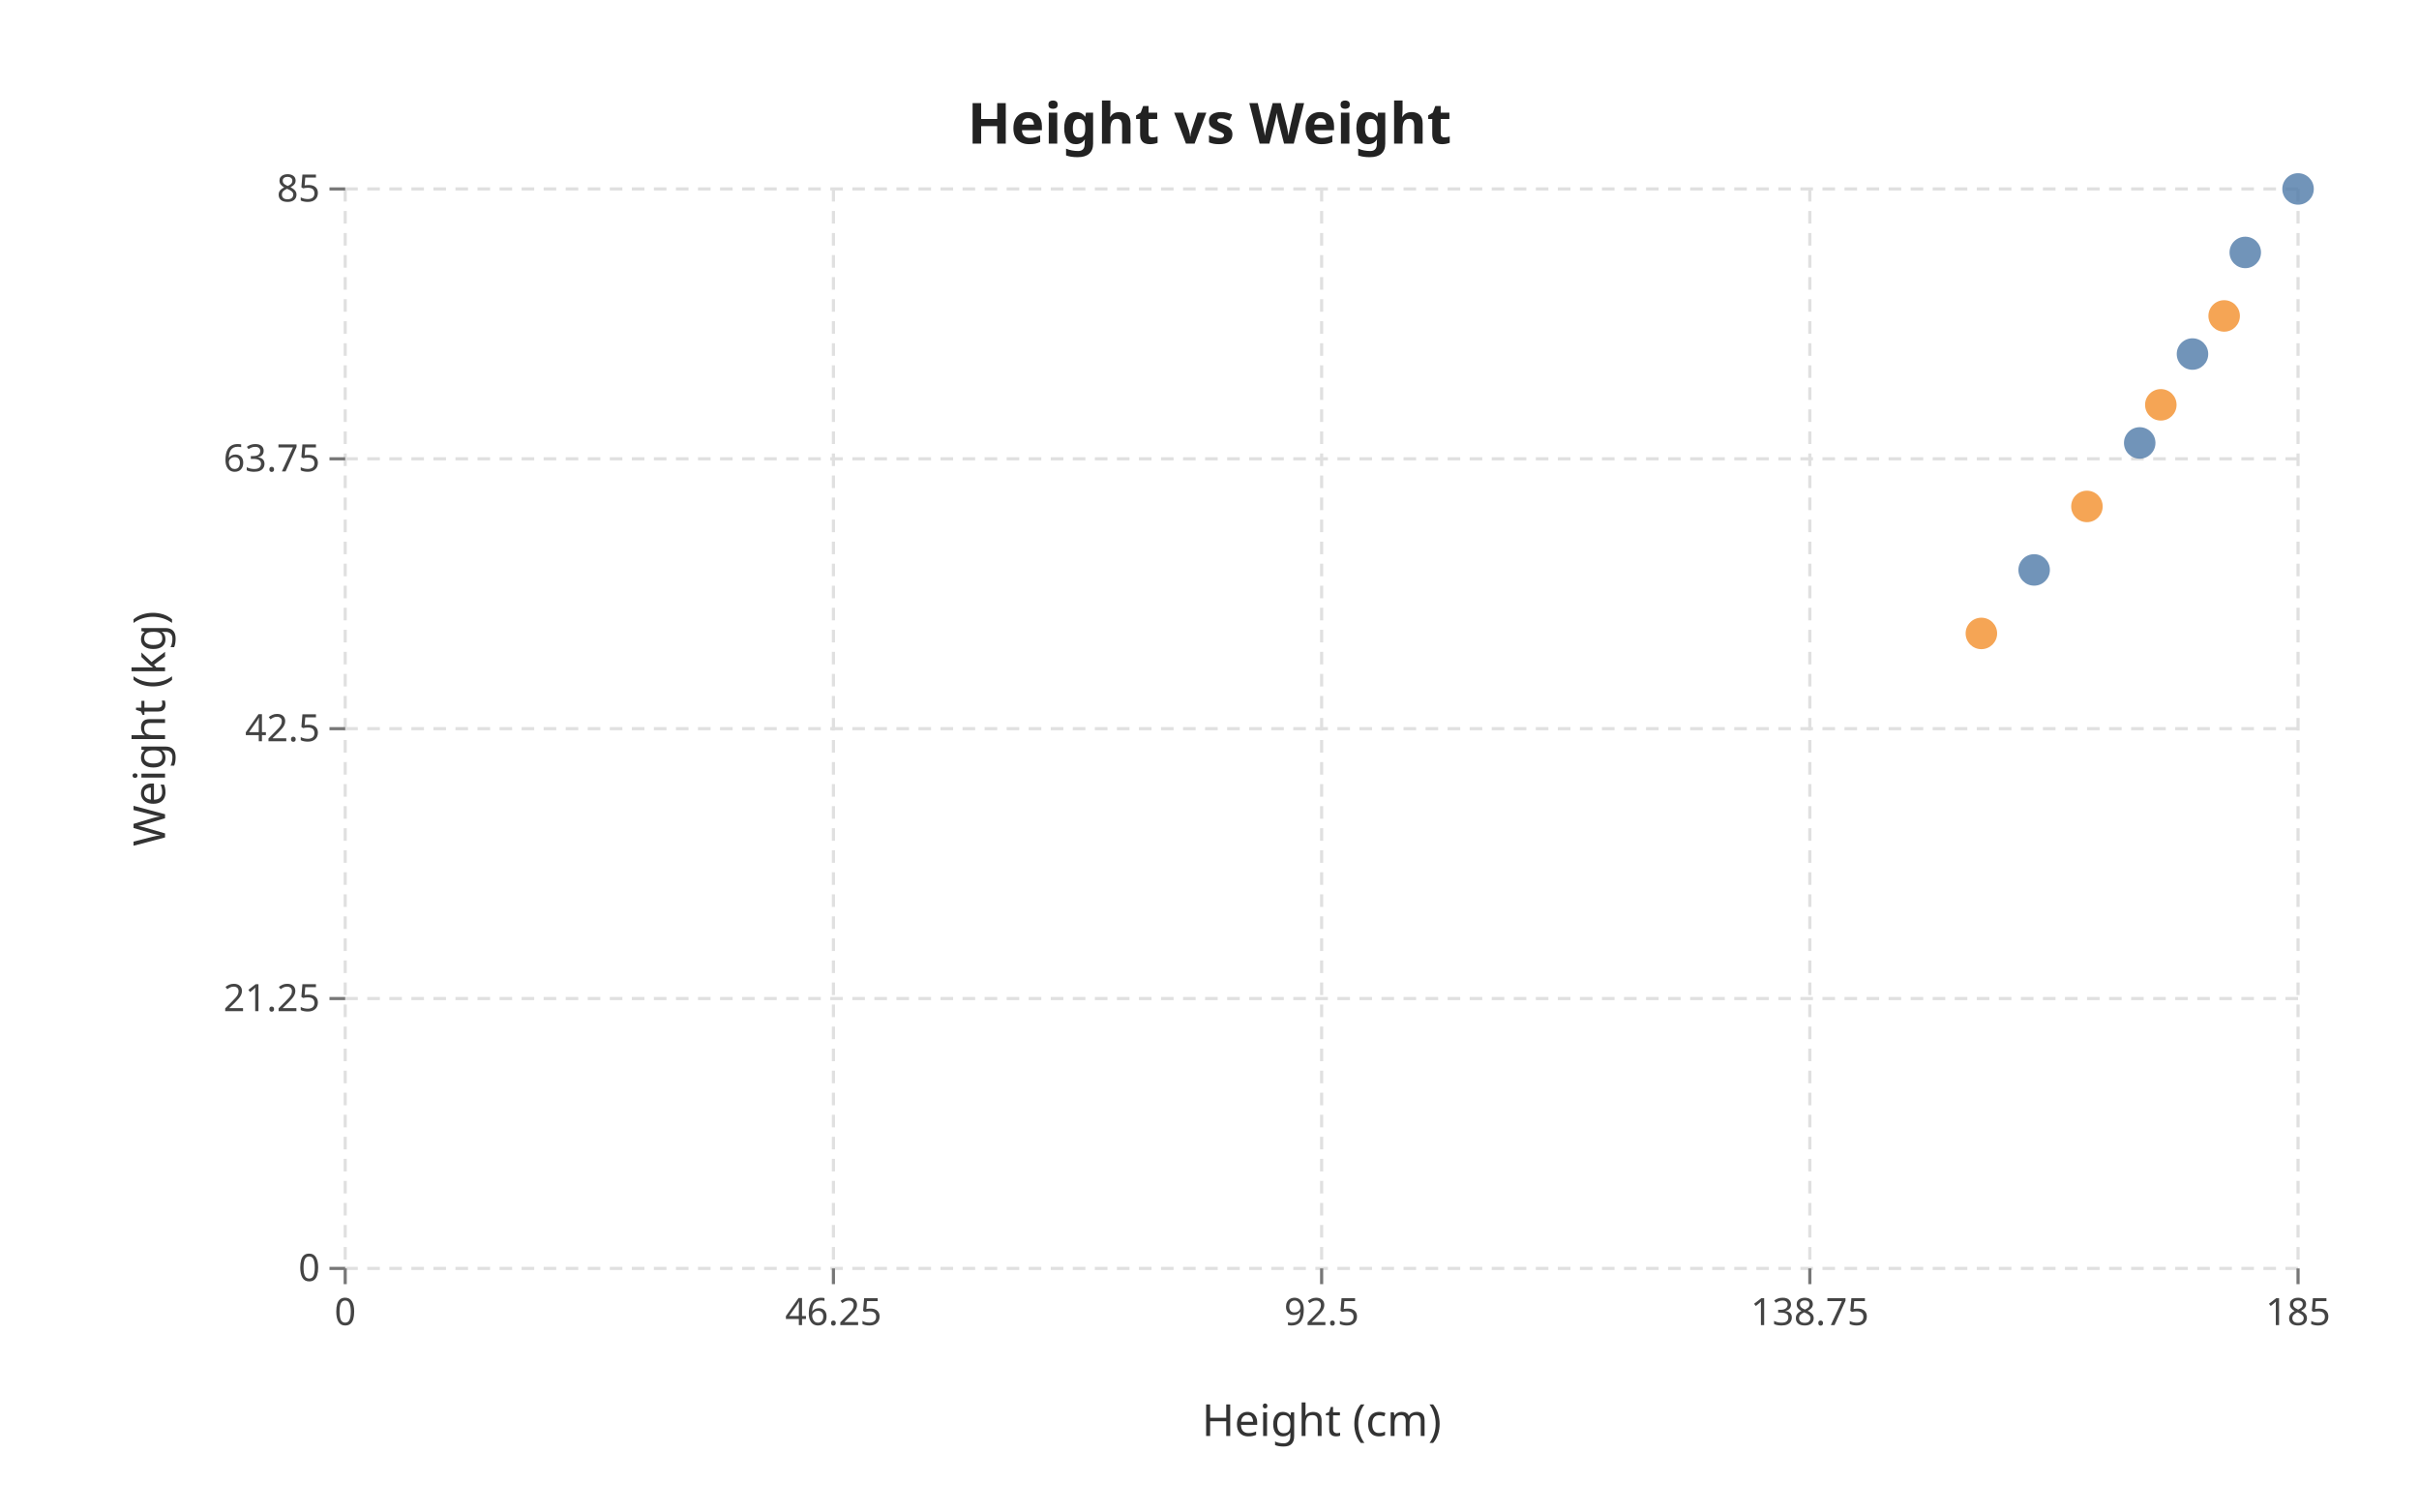
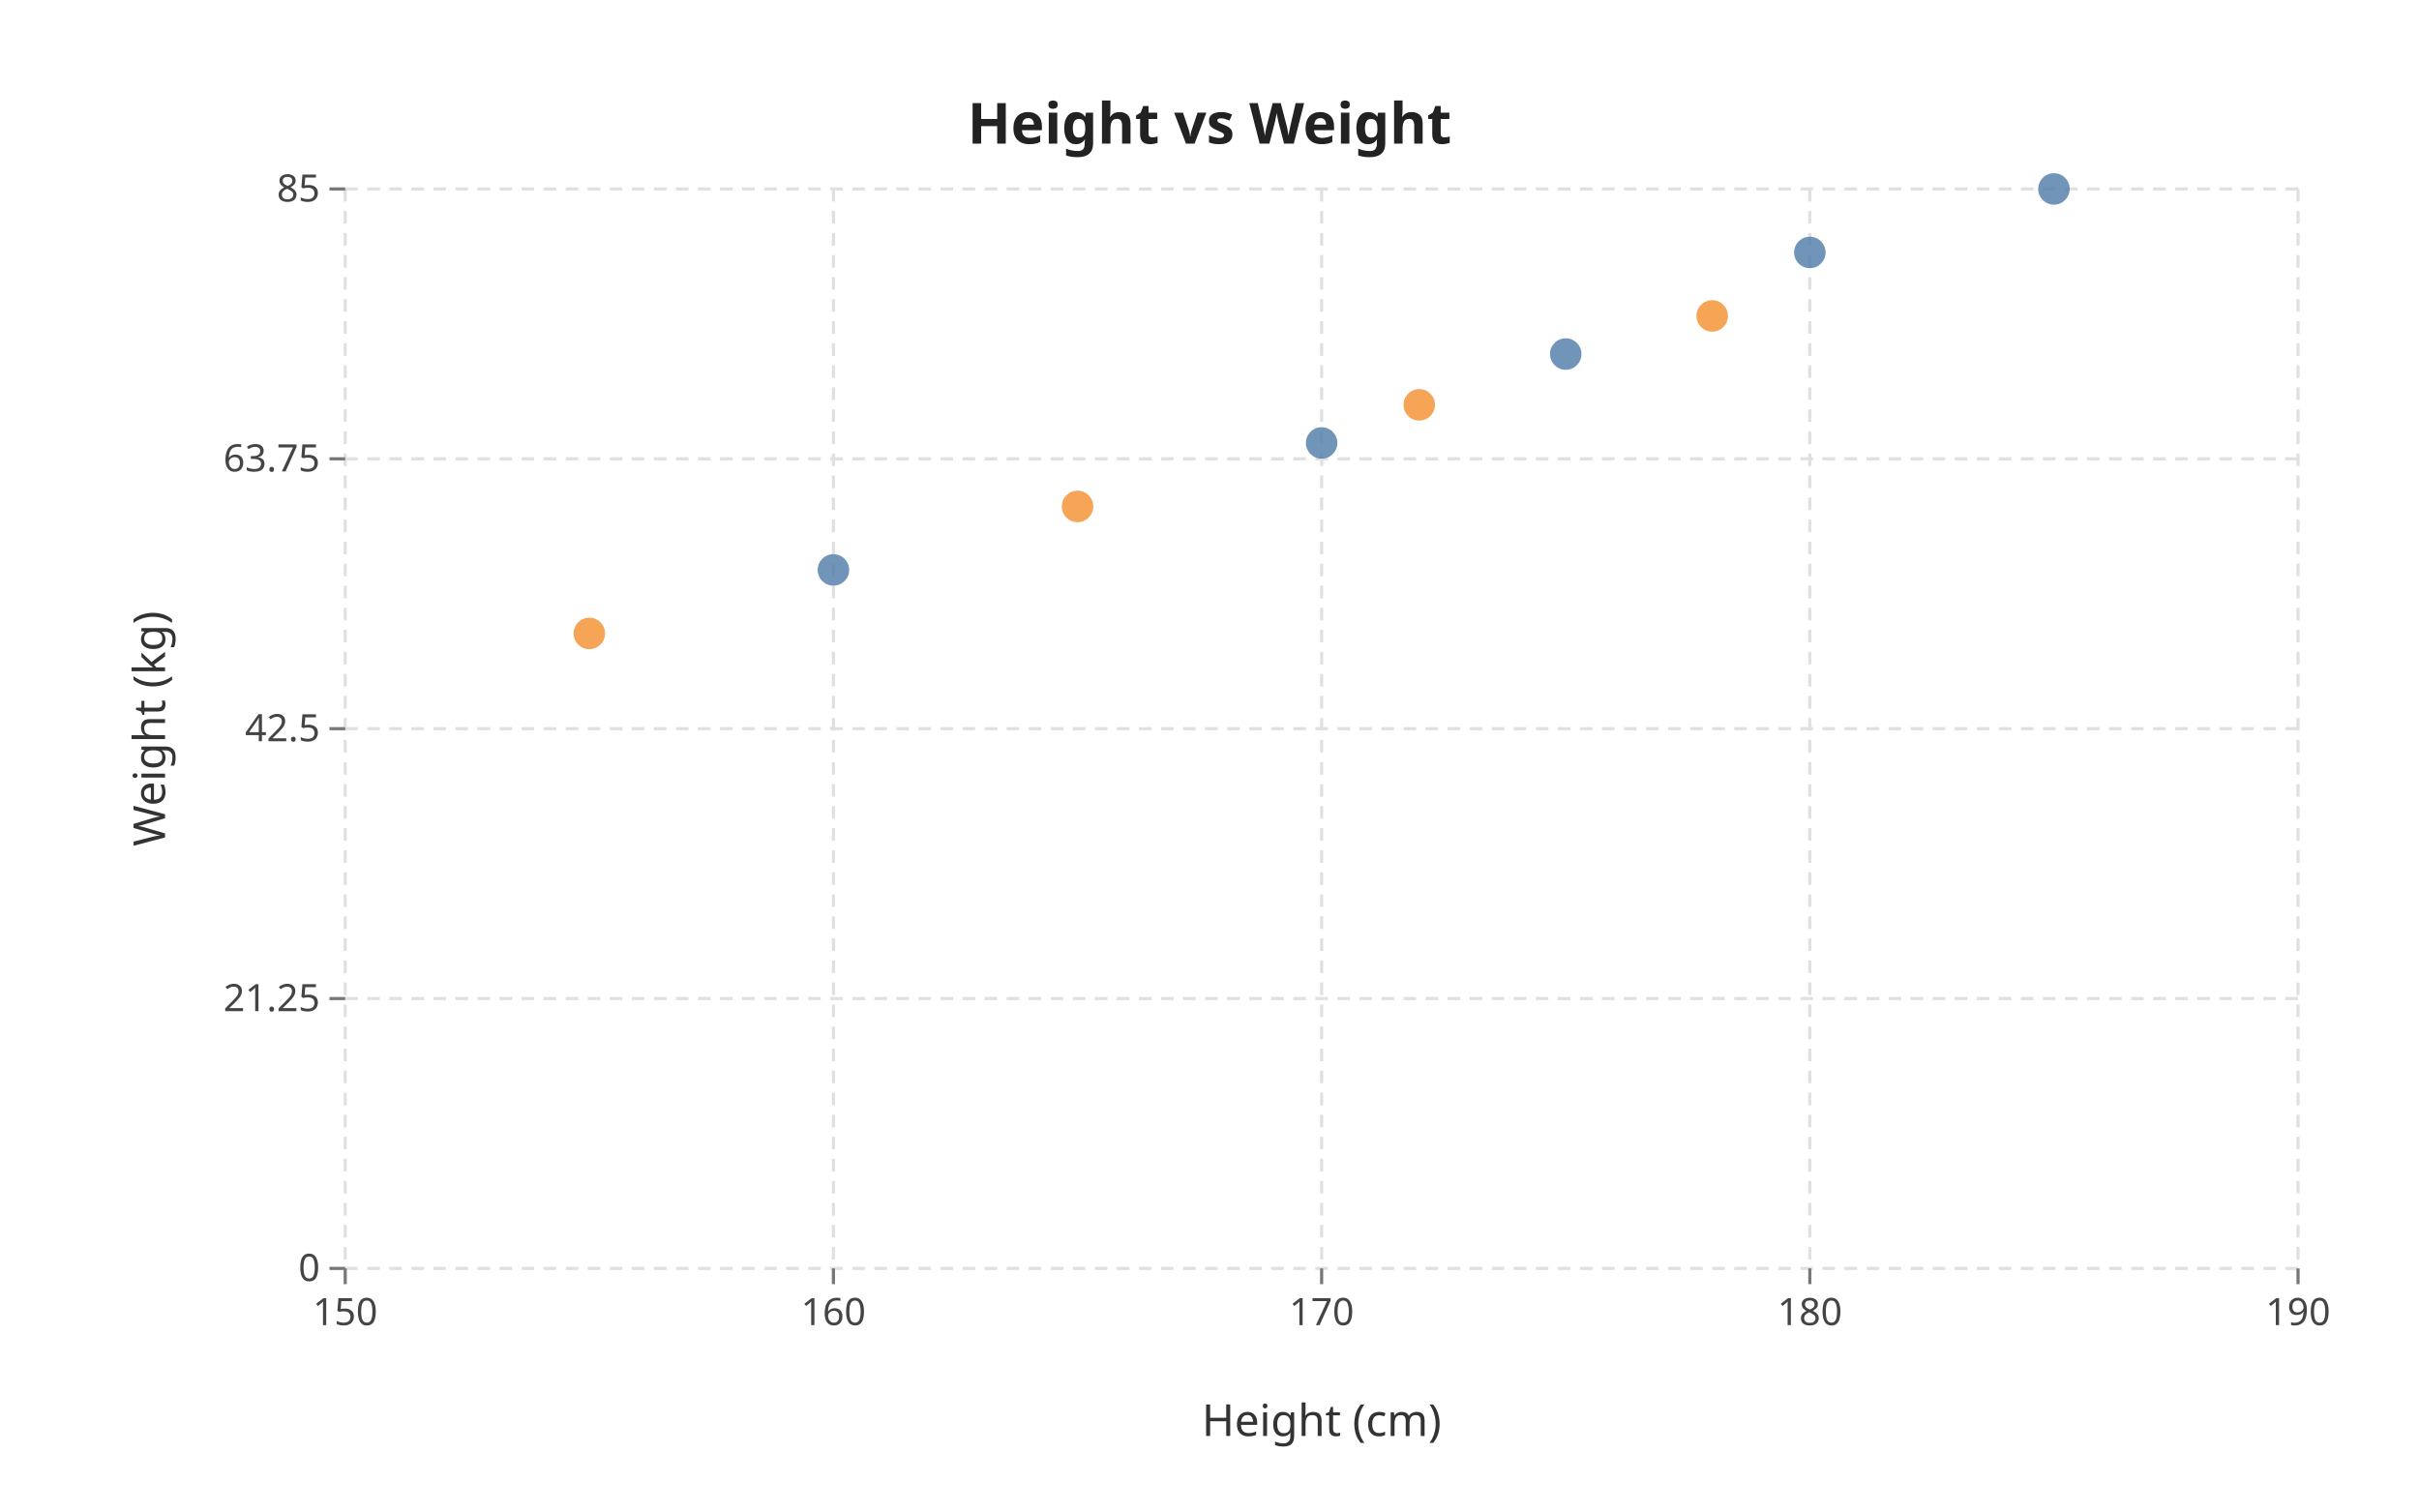
<svg xmlns="http://www.w3.org/2000/svg" width="768.0" height="480.0" style="font-family: sans-serif;">
  <text x="384.0" y="45.6" text-anchor="middle" font-size="18" font-weight="bold" fill="#222">Height vs Weight</text>
  <g class="grid" stroke-dasharray="4 3">
    <line x1="109.6" y1="60.0" x2="109.6" y2="402.8" stroke="#e0e0e0" stroke-width="1" />
    <line x1="264.6" y1="60.0" x2="264.6" y2="402.8" stroke="#e0e0e0" stroke-width="1" />
    <line x1="419.6" y1="60.0" x2="419.6" y2="402.8" stroke="#e0e0e0" stroke-width="1" />
    <line x1="574.6" y1="60.0" x2="574.6" y2="402.8" stroke="#e0e0e0" stroke-width="1" />
    <line x1="729.6" y1="60.0" x2="729.6" y2="402.8" stroke="#e0e0e0" stroke-width="1" />
    <line x1="109.6" y1="402.8" x2="729.6" y2="402.8" stroke="#e0e0e0" stroke-width="1" />
    <line x1="109.6" y1="317.1" x2="729.6" y2="317.1" stroke="#e0e0e0" stroke-width="1" />
    <line x1="109.6" y1="231.4" x2="729.6" y2="231.4" stroke="#e0e0e0" stroke-width="1" />
    <line x1="109.6" y1="145.7" x2="729.6" y2="145.7" stroke="#e0e0e0" stroke-width="1" />
    <line x1="109.6" y1="60.0" x2="729.6" y2="60.0" stroke="#e0e0e0" stroke-width="1" />
  </g>
  <g class="axes">
    <line x1="109.6" y1="402.8" x2="109.6" y2="407.8" stroke="#777" stroke-width="1" />
-     <text x="109.6" y="420.8" text-anchor="middle" font-size="12" fill="#444">0</text>
+     <text x="109.6" y="420.8" text-anchor="middle" font-size="12" fill="#444">150</text>
    <line x1="264.6" y1="402.8" x2="264.6" y2="407.8" stroke="#777" stroke-width="1" />
-     <text x="264.6" y="420.8" text-anchor="middle" font-size="12" fill="#444">46.25</text>
+     <text x="264.6" y="420.8" text-anchor="middle" font-size="12" fill="#444">160</text>
    <line x1="419.6" y1="402.8" x2="419.6" y2="407.8" stroke="#777" stroke-width="1" />
-     <text x="419.6" y="420.8" text-anchor="middle" font-size="12" fill="#444">92.5</text>
+     <text x="419.6" y="420.8" text-anchor="middle" font-size="12" fill="#444">170</text>
    <line x1="574.6" y1="402.8" x2="574.6" y2="407.8" stroke="#777" stroke-width="1" />
-     <text x="574.6" y="420.8" text-anchor="middle" font-size="12" fill="#444">138.75</text>
+     <text x="574.6" y="420.8" text-anchor="middle" font-size="12" fill="#444">180</text>
    <line x1="729.6" y1="402.8" x2="729.6" y2="407.8" stroke="#777" stroke-width="1" />
-     <text x="729.6" y="420.8" text-anchor="middle" font-size="12" fill="#444">185</text>
+     <text x="729.6" y="420.8" text-anchor="middle" font-size="12" fill="#444">190</text>
    <text x="419.6" y="456.0" text-anchor="middle" font-size="14" fill="#333">Height (cm)</text>
    <line x1="109.6" y1="402.8" x2="104.6" y2="402.8" stroke="#777" stroke-width="1" />
    <text x="101.6" y="406.8" text-anchor="end" font-size="12" fill="#444">0</text>
    <line x1="109.6" y1="317.1" x2="104.6" y2="317.1" stroke="#777" stroke-width="1" />
    <text x="101.6" y="321.1" text-anchor="end" font-size="12" fill="#444">21.25</text>
    <line x1="109.6" y1="231.4" x2="104.6" y2="231.4" stroke="#777" stroke-width="1" />
    <text x="101.6" y="235.4" text-anchor="end" font-size="12" fill="#444">42.5</text>
    <line x1="109.6" y1="145.7" x2="104.6" y2="145.7" stroke="#777" stroke-width="1" />
    <text x="101.6" y="149.7" text-anchor="end" font-size="12" fill="#444">63.75</text>
    <line x1="109.6" y1="60.0" x2="104.6" y2="60.0" stroke="#777" stroke-width="1" />
    <text x="101.6" y="64.0" text-anchor="end" font-size="12" fill="#444">85</text>
    <text x="52.4" y="231.4" transform="rotate(-90,52.4,231.4)" text-anchor="middle" font-size="14" fill="#333">Weight (kg)</text>
  </g>
  <g class="series-0">
-     <circle cx="645.816" cy="180.988" r="5.0" fill="#4e79a7" opacity="0.8" />
-     <circle cx="679.33" cy="140.659" r="5.0" fill="#4e79a7" opacity="0.8" />
-     <circle cx="696.086" cy="112.428" r="5.0" fill="#4e79a7" opacity="0.8" />
-     <circle cx="712.843" cy="80.165" r="5.0" fill="#4e79a7" opacity="0.8" />
-     <circle cx="729.6" cy="60.0" r="5.0" fill="#4e79a7" opacity="0.8" />
+     <circle cx="264.6" cy="180.988" r="5.0" fill="#4e79a7" opacity="0.8" />
+     <circle cx="419.6" cy="140.659" r="5.0" fill="#4e79a7" opacity="0.8" />
+     <circle cx="497.1" cy="112.428" r="5.0" fill="#4e79a7" opacity="0.8" />
+     <circle cx="574.6" cy="80.165" r="5.0" fill="#4e79a7" opacity="0.8" />
+     <circle cx="652.1" cy="60.0" r="5.0" fill="#4e79a7" opacity="0.8" />
  </g>
  <g class="series-1">
-     <circle cx="629.059" cy="201.153" r="5.0" fill="#f28e2b" opacity="0.8" />
-     <circle cx="662.573" cy="160.824" r="5.0" fill="#f28e2b" opacity="0.8" />
-     <circle cx="686.032" cy="128.56" r="5.0" fill="#f28e2b" opacity="0.8" />
-     <circle cx="706.141" cy="100.329" r="5.0" fill="#f28e2b" opacity="0.8" />
+     <circle cx="187.1" cy="201.153" r="5.0" fill="#f28e2b" opacity="0.8" />
+     <circle cx="342.1" cy="160.824" r="5.0" fill="#f28e2b" opacity="0.8" />
+     <circle cx="450.6" cy="128.56" r="5.0" fill="#f28e2b" opacity="0.8" />
+     <circle cx="543.6" cy="100.329" r="5.0" fill="#f28e2b" opacity="0.8" />
  </g>
</svg>
